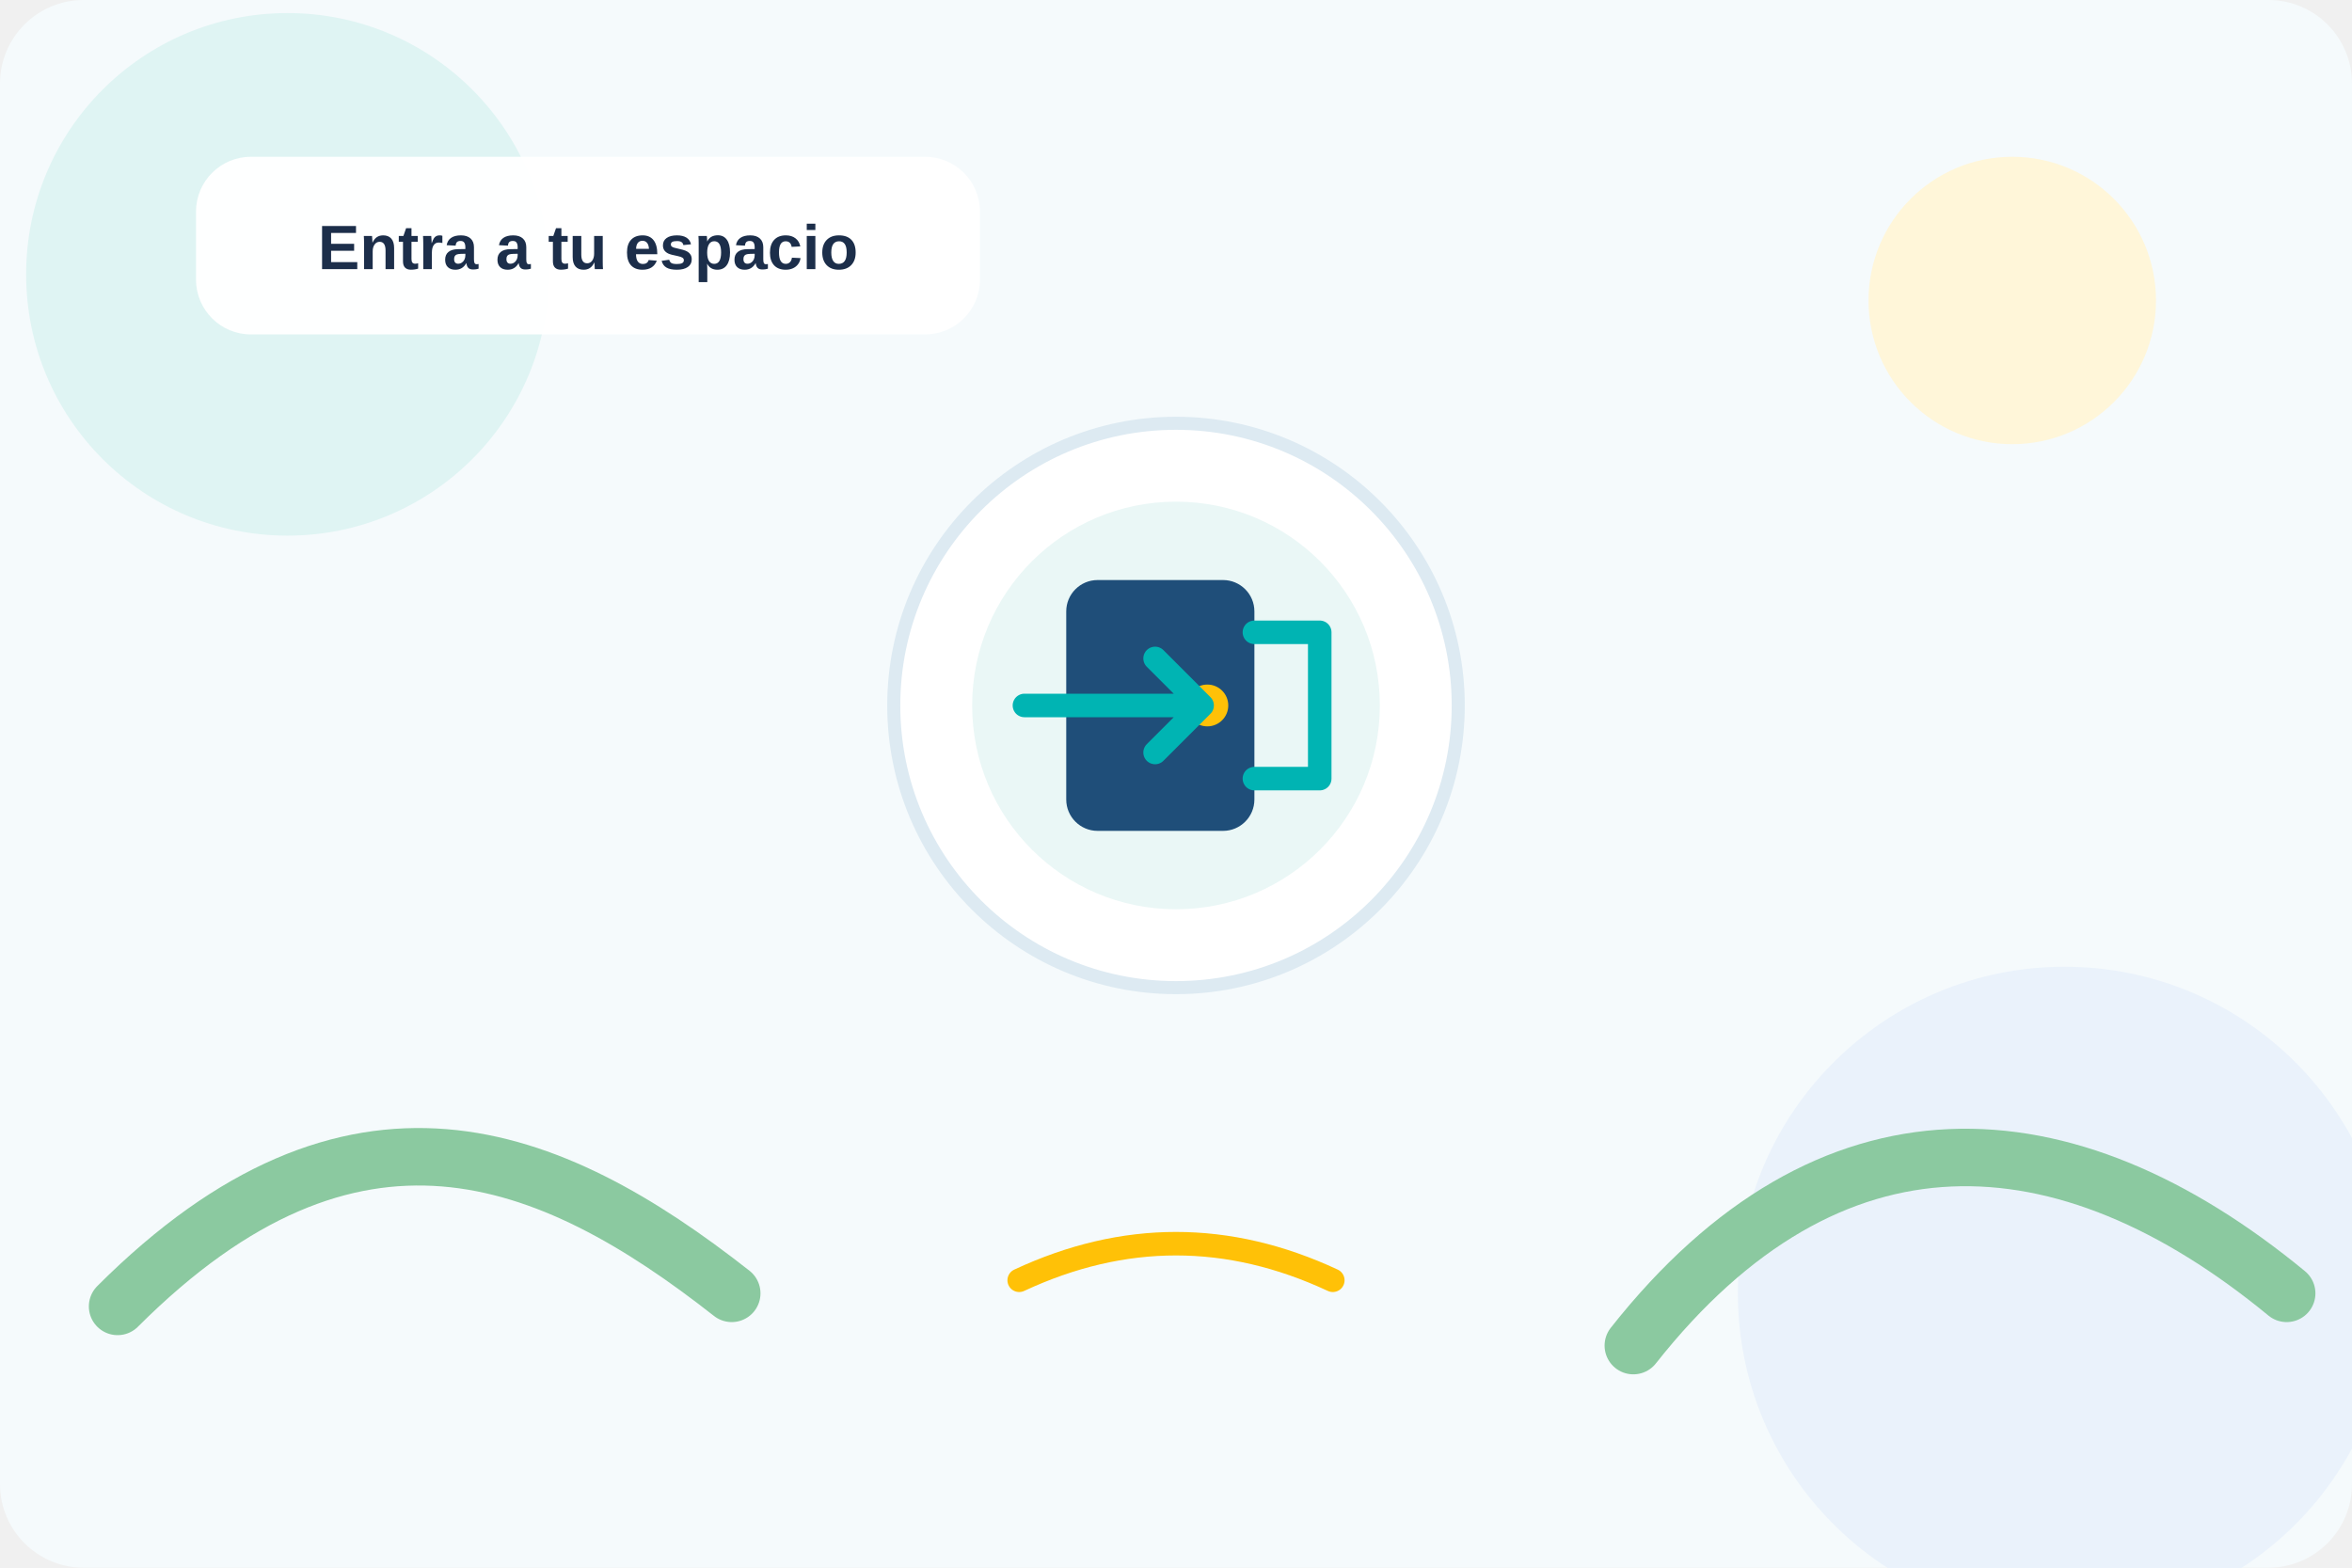
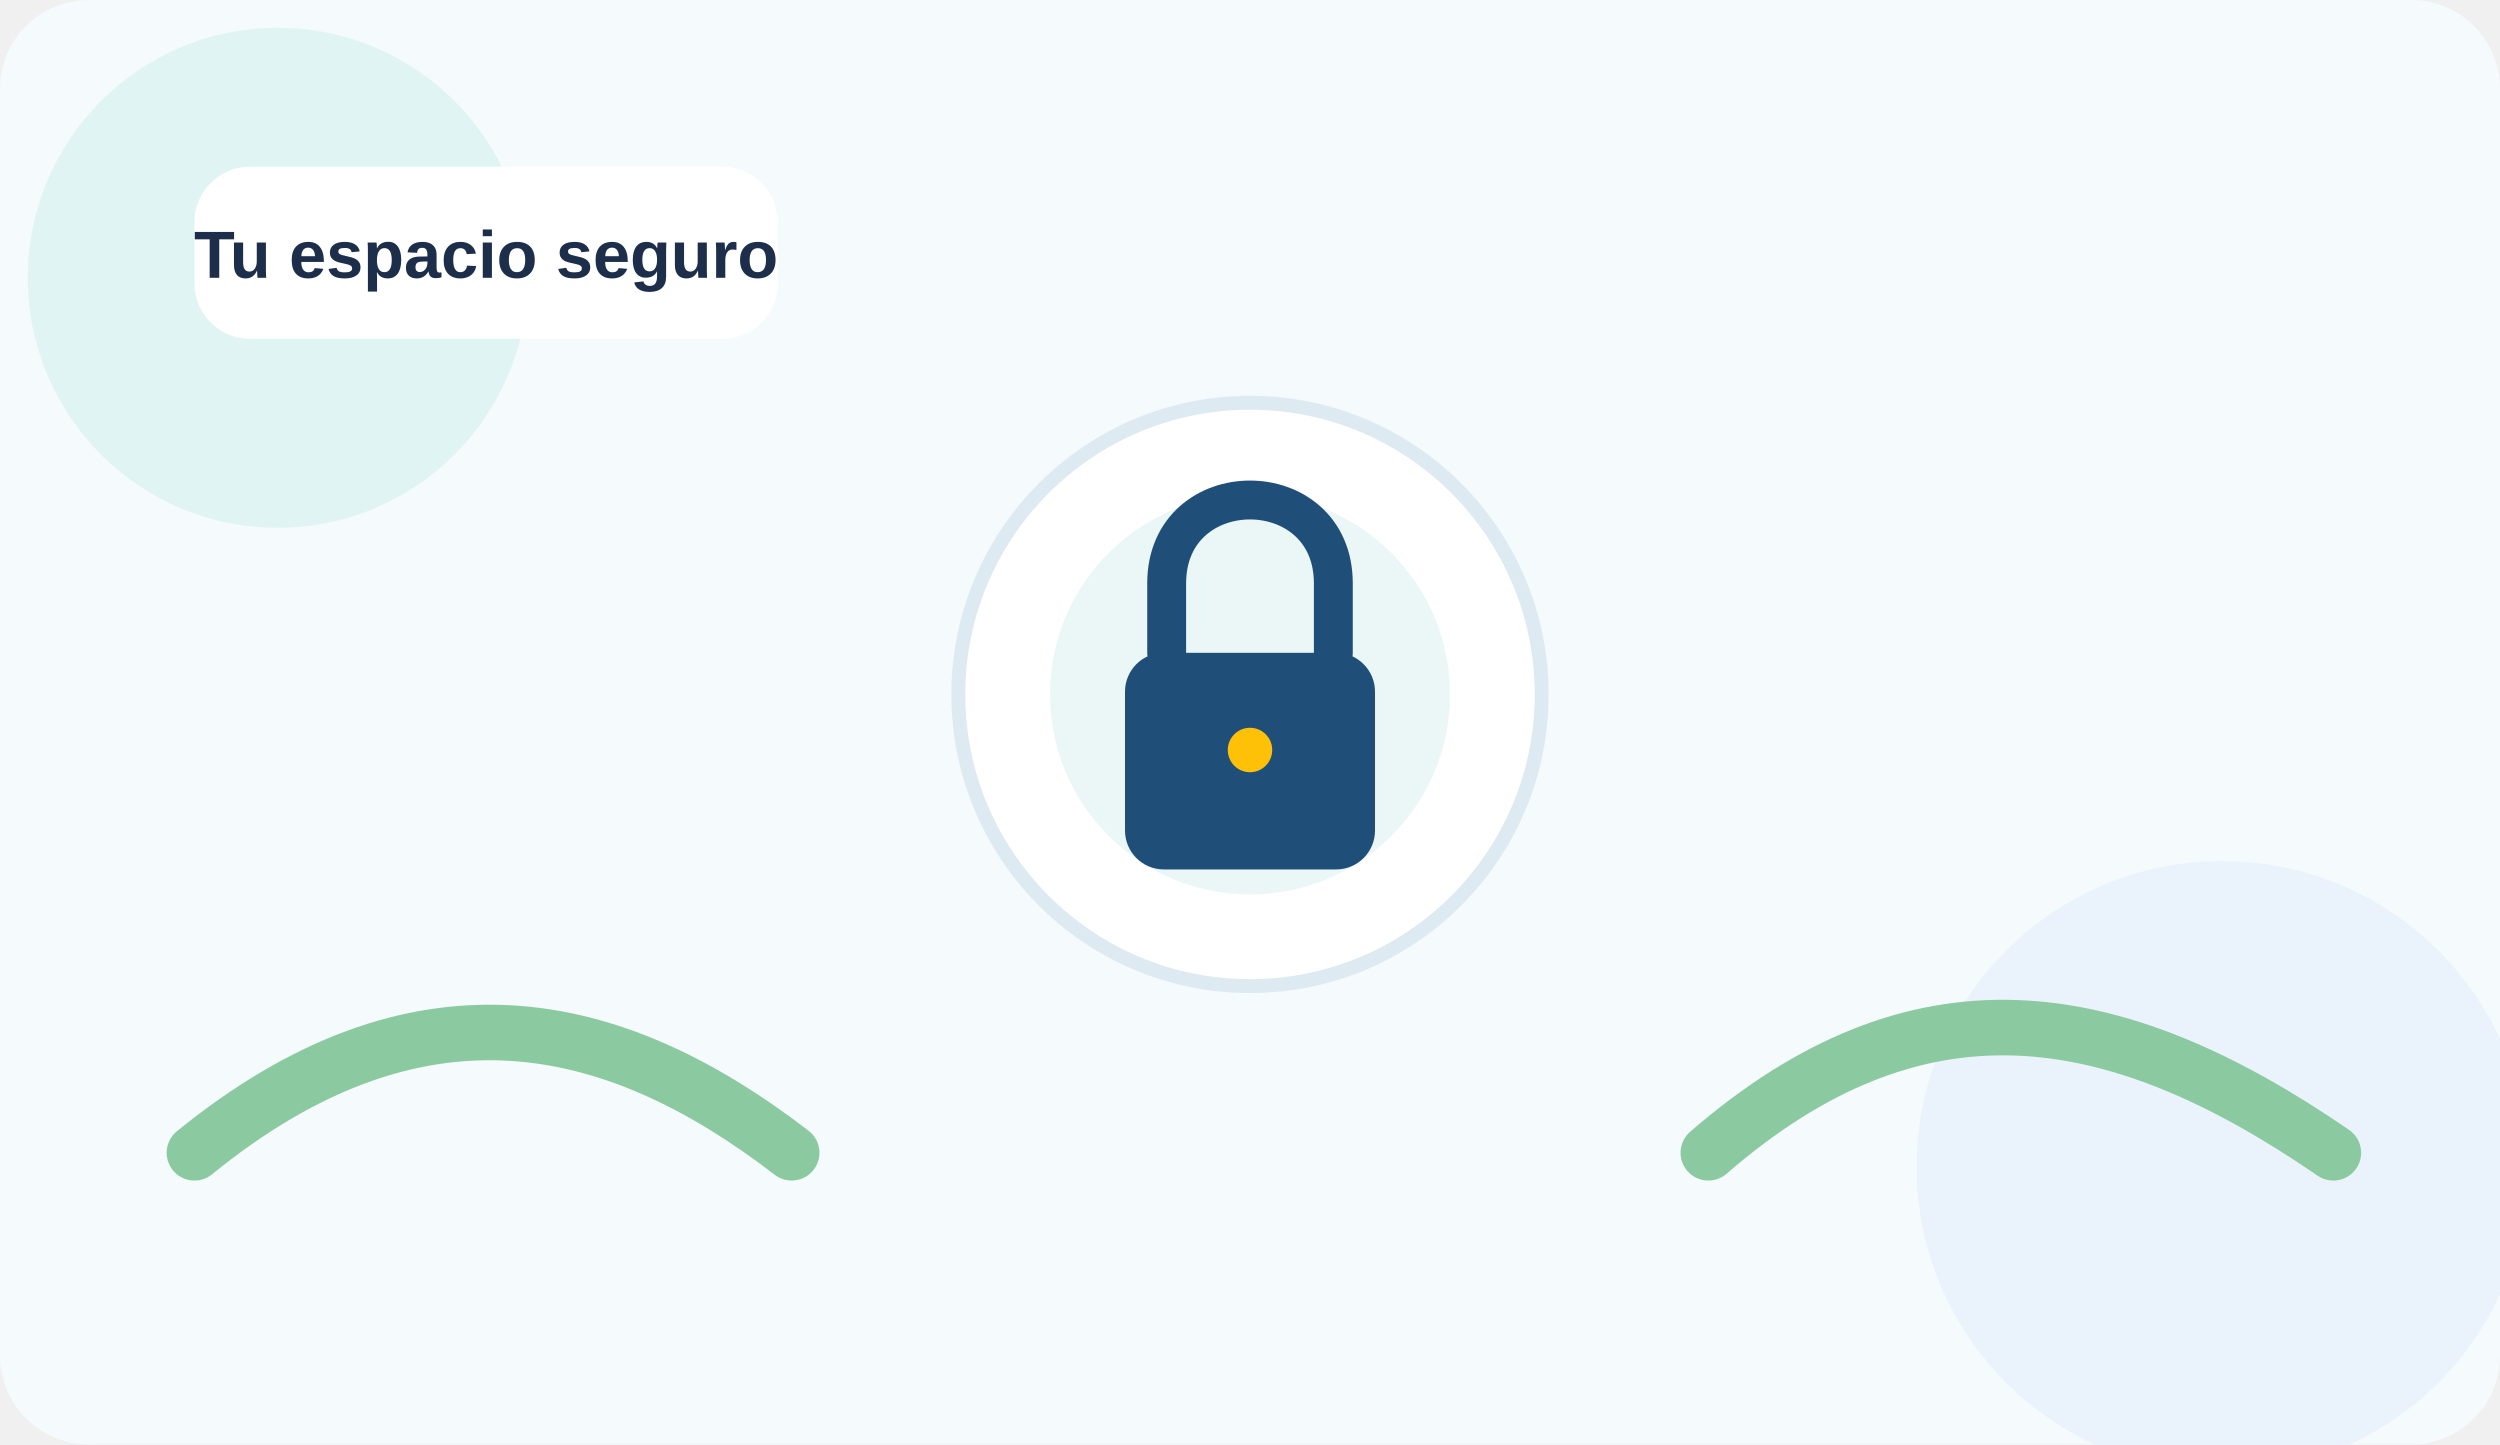
- <svg xmlns="http://www.w3.org/2000/svg" width="900" height="600" viewBox="0 0 900 600" role="img" aria-labelledby="title desc">
-   <rect width="900" height="600" rx="32" fill="#F5FAFC" />
-   <circle cx="110" cy="105" r="100" fill="#DFF4F3" />
-   <circle cx="790" cy="495" r="125" fill="#EAF2FB" />
-   <circle cx="770" cy="115" r="55" fill="#FFF6D9" />
-   <path d="M45 500 C135 410 210 440 280 495" fill="none" stroke="#8BC9A0" stroke-width="22" stroke-linecap="round" />
-   <path d="M625 515 C700 420 790 425 875 495" fill="none" stroke="#8BC9A0" stroke-width="22" stroke-linecap="round" />
-   <rect x="75" y="60" width="300" height="68" rx="21" fill="#FFFFFF" opacity=".96" />
-   <text x="225" y="103" text-anchor="middle" font-family="Poppins,Arial,sans-serif" font-size="24" font-weight="700" fill="#1C2E4A">Entra a tu espacio</text>
-   <g transform="translate(450 270)">
-     <circle r="108" fill="#FFFFFF" stroke="#DDEAF2" stroke-width="5" />
-     <circle r="78" fill="#EAF7F6" />
-     <rect x="-42" y="-48" width="72" height="96" rx="12" fill="#1F4E79" />
-     <path d="M30 -28 H55 V28 H30" fill="none" stroke="#00B4B3" stroke-width="9" stroke-linecap="round" stroke-linejoin="round" />
-     <circle cx="12" cy="0" r="8" fill="#FFC107" />
-     <path d="M-58 0 H8 M-8 -18 L10 0 -8 18" fill="none" stroke="#00B4B3" stroke-width="9" stroke-linecap="round" stroke-linejoin="round" />
-   </g>
-   <path d="M390 490 Q450 462 510 490" fill="none" stroke="#FFC107" stroke-width="9" stroke-linecap="round" />
+ <svg xmlns="http://www.w3.org/2000/svg" width="900" height="520" viewBox="0 0 900 520">
+   <rect width="900" height="520" rx="32" fill="#F5FAFC" />
+   <circle cx="100" cy="100" r="90" fill="#DFF4F3" />
+   <circle cx="800" cy="420" r="110" fill="#EAF2FB" />
+   <circle cx="450" cy="250" r="105" fill="#fff" stroke="#DDEAF2" stroke-width="5" />
+   <circle cx="450" cy="250" r="72" fill="#EAF7F6" />
+   <rect x="405" y="235" width="90" height="78" rx="14" fill="#1F4E79" />
+   <path d="M420 235v-25c0-40 60-40 60 0v25" fill="none" stroke="#1F4E79" stroke-width="14" stroke-linecap="round" />
+   <circle cx="450" cy="270" r="8" fill="#FFC107" />
+   <path d="M70 415 C150 350 220 365 285 415 M615 415 C690 350 760 360 840 415" fill="none" stroke="#8BC9A0" stroke-width="20" stroke-linecap="round" />
+   <rect x="70" y="60" width="210" height="62" rx="20" fill="#fff" />
+   <text x="175" y="100" text-anchor="middle" font-family="Poppins,Arial,sans-serif" font-size="24" font-weight="700" fill="#1C2E4A">Tu espacio seguro</text>
</svg>
